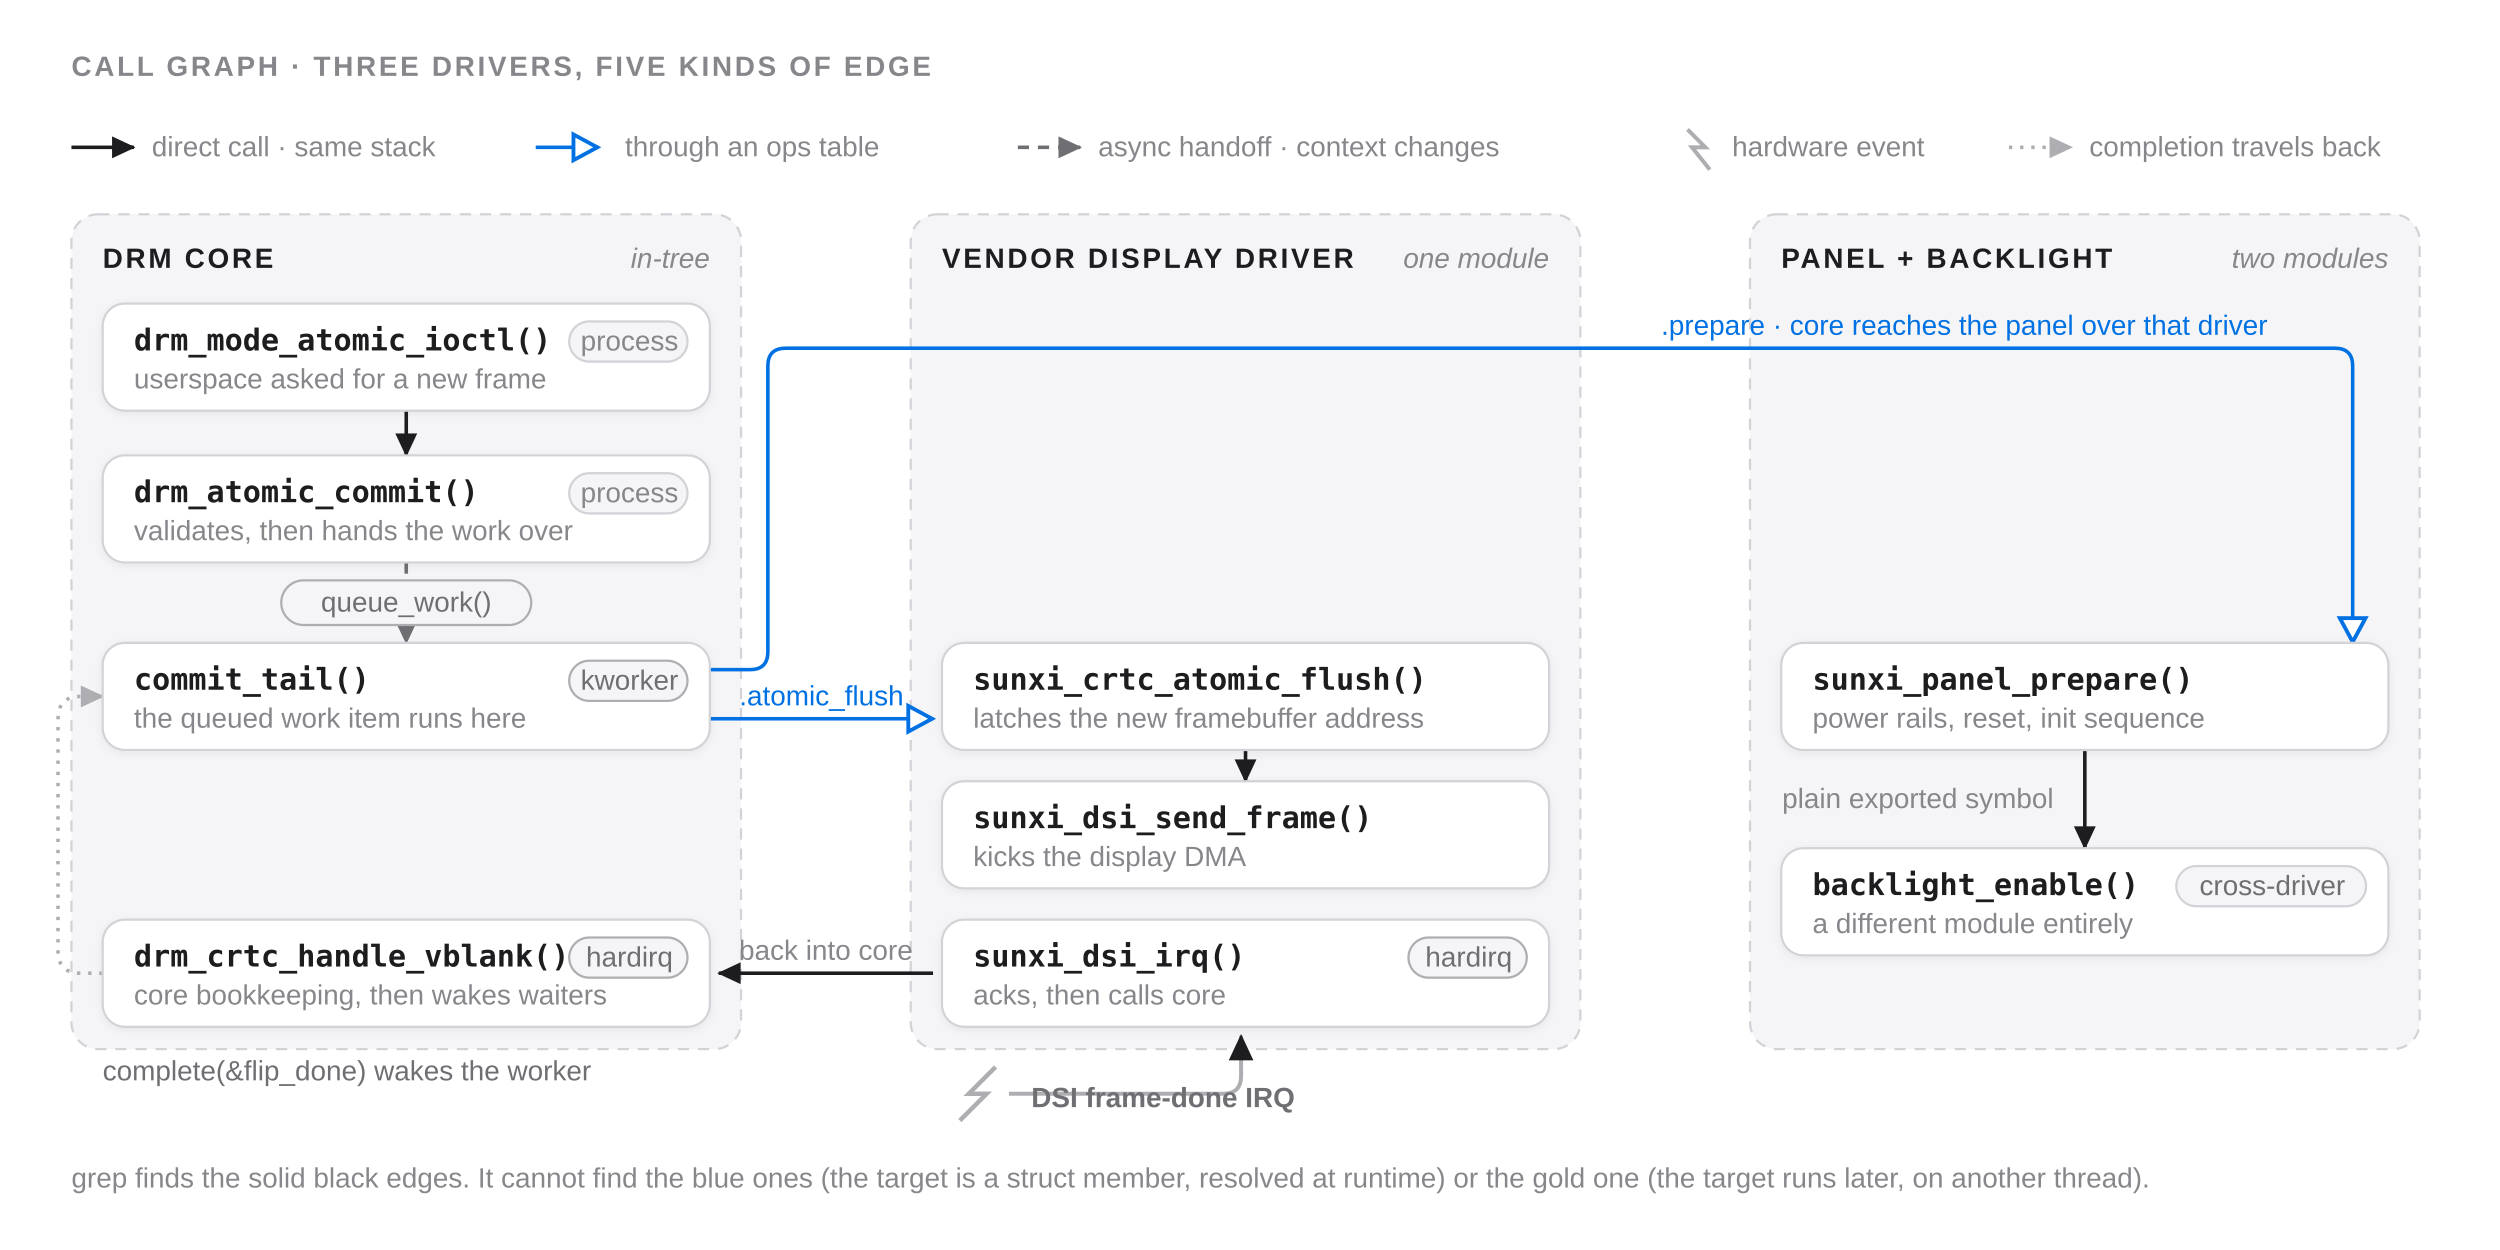
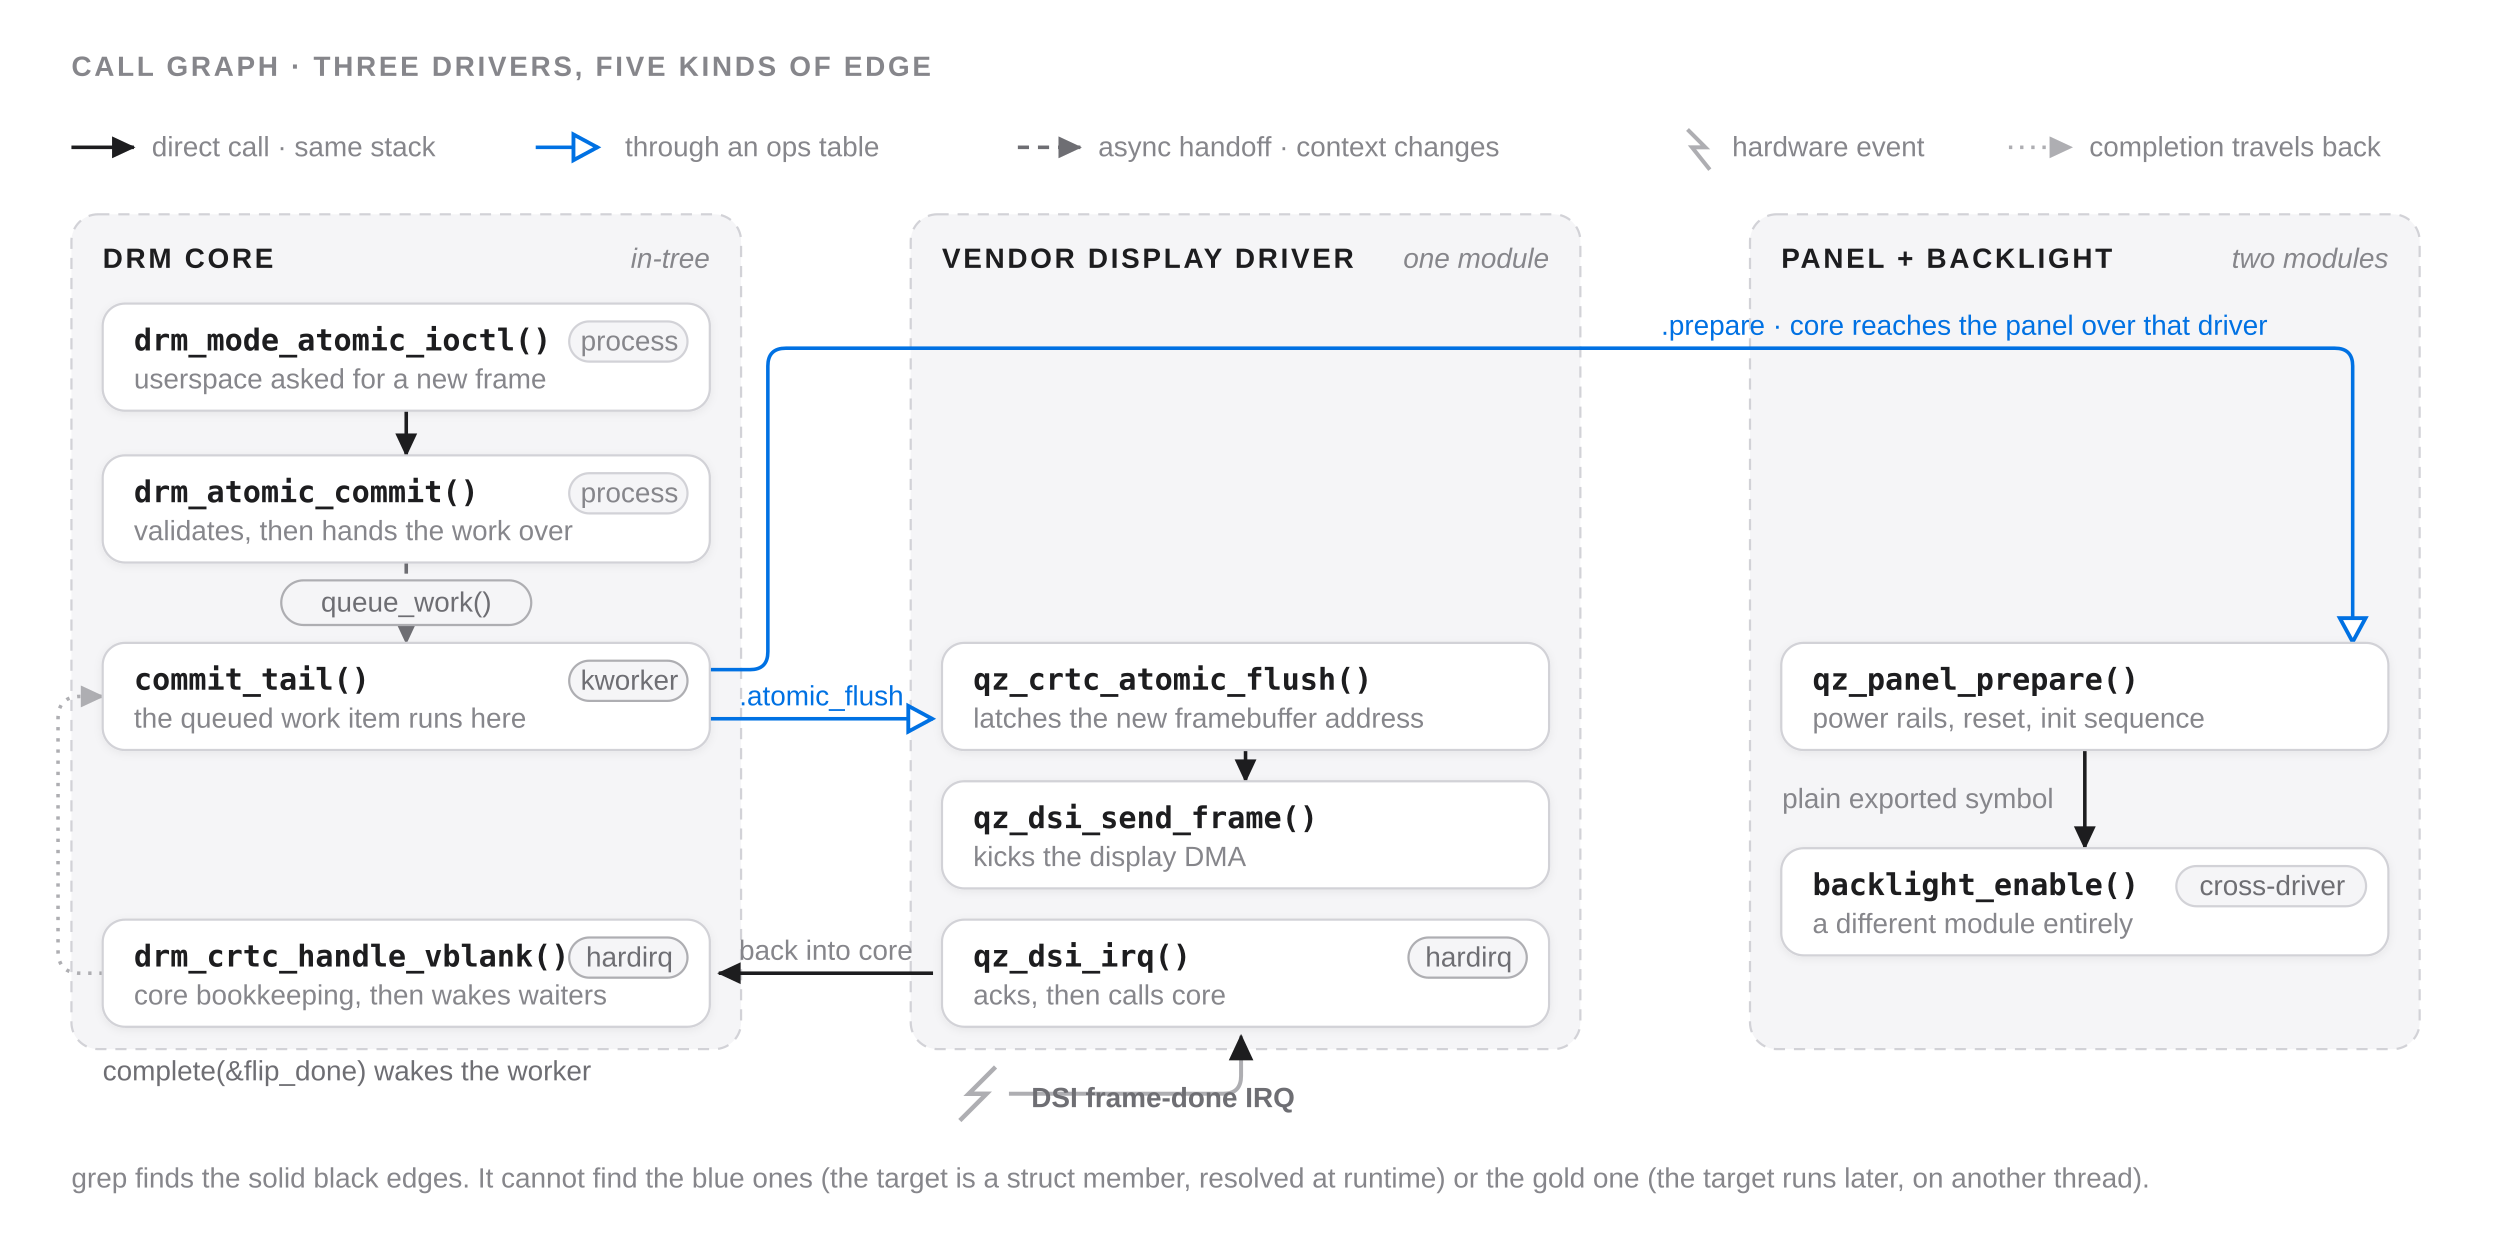
<svg xmlns="http://www.w3.org/2000/svg" viewBox="0 0 1120 560" role="img" aria-label="Call graph across three drivers, drawn so the kind of every edge is visible. Three dashed containers hold the functions: DRM core on the left, the vendor display driver in the middle, the panel and backlight drivers on the right. Five edge kinds carry the meaning. A thin solid arrow is a direct call on the same stack. A solid arrow with a hollow head is an indirect call through an ops table, labelled with the member, invisible to grep at compile time. A gold dashed arrow is an asynchronous handoff that changes execution context, labelled with the primitive that does the handoff. A lightning bolt is a hardware event entering the kernel. A dotted arrow is a completion travelling back. Reading it: an ioctl in process context reaches drm_atomic_commit, which hands the work to a kworker through queue_work; the worker calls the vendor flush through the atomic_flush member and, over the top of that driver, calls the panel's prepare member directly, because DRM core talks to drm_panel without going through the display driver; the panel driver then calls into a third driver, the backlight one. Later a hardware interrupt enters the vendor handler in hardirq context, which calls back into DRM core, and the completion travels up to the worker that was waiting" font-family="-apple-system, BlinkMacSystemFont, 'SF Pro Text', 'PingFang SC', 'Helvetica Neue', Arial, sans-serif">
  <defs>
    <filter id="cgSh" x="-20%" y="-20%" width="140%" height="140%">
      <feDropShadow dx="0" dy="1" stdDeviation="2" flood-color="#1d1d1f" flood-opacity="0.06" />
    </filter>
    <marker id="cgSolid" viewBox="0 0 8 8" refX="7" refY="4" markerWidth="7" markerHeight="7" orient="auto-start-reverse">
      <path d="M0,0.5 L7.5,4 L0,7.5 Z" fill="#1d1d1f" />
    </marker>
    <marker id="cgHollow" viewBox="0 0 10 10" refX="8.5" refY="5" markerWidth="9" markerHeight="9" orient="auto-start-reverse">
      <path d="M0.8,1 L8.2,5 L0.8,9 Z" fill="#ffffff" stroke="#0071e3" stroke-width="1.2" />
    </marker>
    <marker id="cgGold" viewBox="0 0 8 8" refX="7" refY="4" markerWidth="7" markerHeight="7" orient="auto-start-reverse">
      <path d="M0,0.5 L7.5,4 L0,7.5 Z" fill="#6e6e73" />
    </marker>
    <marker id="cgGreen" viewBox="0 0 8 8" refX="7" refY="4" markerWidth="7" markerHeight="7" orient="auto-start-reverse">
      <path d="M0,0.5 L7.5,4 L0,7.5 Z" fill="#aeaeb2" />
    </marker>
  </defs>
  <rect width="1120" height="560" fill="#ffffff" />
  <text x="32" y="34" font-size="12.5" font-weight="600" letter-spacing="1.2" fill="#86868b">CALL GRAPH · THREE DRIVERS, FIVE KINDS OF EDGE</text>
  <g font-size="12.5" fill="#86868b">
    <line x1="32" y1="66" x2="60" y2="66" stroke="#1d1d1f" stroke-width="1.6" marker-end="url(#cgSolid)" />
    <text x="68" y="70">direct call · same stack</text>
    <line x1="240" y1="66" x2="268" y2="66" stroke="#0071e3" stroke-width="1.6" marker-end="url(#cgHollow)" />
    <text x="280" y="70">through an ops table</text>
    <line x1="456" y1="66" x2="484" y2="66" stroke="#6e6e73" stroke-width="1.6" stroke-dasharray="5 4" marker-end="url(#cgGold)" />
    <text x="492" y="70">async handoff · context changes</text>
    <path d="M756,58 L764,66 L758,66 L766,76" fill="none" stroke="#aeaeb2" stroke-width="1.8" />
    <text x="776" y="70">hardware event</text>
    <line x1="900" y1="66" x2="928" y2="66" stroke="#aeaeb2" stroke-width="1.6" stroke-dasharray="1.5 3.5" marker-end="url(#cgGreen)" />
    <text x="936" y="70">completion travels back</text>
  </g>
  <g fill="#f5f5f7" stroke="#d2d2d7" stroke-dasharray="5 4">
    <rect x="32" y="96" width="300" height="374" rx="12" />
    <rect x="408" y="96" width="300" height="374" rx="12" />
    <rect x="784" y="96" width="300" height="374" rx="12" />
  </g>
  <g font-size="12.5" font-weight="600" letter-spacing="1.2" fill="#1d1d1f">
    <text x="46" y="120">DRM CORE</text>
    <text x="422" y="120">VENDOR DISPLAY DRIVER</text>
    <text x="798" y="120">PANEL + BACKLIGHT</text>
  </g>
  <g font-size="12.5" font-style="italic" fill="#86868b">
    <text x="318" y="120" text-anchor="end">in-tree</text>
    <text x="694" y="120" text-anchor="end">one module</text>
    <text x="1070" y="120" text-anchor="end">two modules</text>
  </g>
  <line x1="182" y1="184" x2="182" y2="204" stroke="#1d1d1f" stroke-width="1.6" marker-end="url(#cgSolid)" />
  <line x1="182" y1="252" x2="182" y2="288" stroke="#6e6e73" stroke-width="1.6" stroke-dasharray="5 4" marker-end="url(#cgGold)" />
  <line x1="318" y1="322" x2="418" y2="322" stroke="#0071e3" stroke-width="1.6" marker-end="url(#cgHollow)" />
  <path d="M318,300 H336 Q344,300 344,292 V164 Q344,156 352,156 H1046 Q1054,156 1054,164 V288" fill="none" stroke="#0071e3" stroke-width="1.6" marker-end="url(#cgHollow)" />
  <line x1="558" y1="336" x2="558" y2="350" stroke="#1d1d1f" stroke-width="1.6" marker-end="url(#cgSolid)" />
  <line x1="934" y1="336" x2="934" y2="380" stroke="#1d1d1f" stroke-width="1.6" marker-end="url(#cgSolid)" />
  <path d="M430,502 L442,490 L434,490 L446,478" fill="none" stroke="#aeaeb2" stroke-width="2" />
  <path d="M452,490 H548 Q556,490 556,482 V464" fill="none" stroke="#aeaeb2" stroke-width="1.8" marker-end="url(#cgSolid)" />
  <path d="M418,436 H322" fill="none" stroke="#1d1d1f" stroke-width="1.6" marker-end="url(#cgSolid)" />
  <path d="M46,436 H36 Q26,436 26,426 V322 Q26,312 36,312 H46" fill="none" stroke="#aeaeb2" stroke-width="1.6" stroke-dasharray="1.5 3.5" marker-end="url(#cgGreen)" />
  <g font-size="12.5" text-anchor="middle">
    <rect x="126" y="260" width="112" height="20" rx="10" fill="#f5f5f7" stroke="#aeaeb2" />
    <text x="182" y="274" fill="#6e6e73">queue_work()</text>
    <text x="368" y="316" fill="#0071e3">.atomic_flush</text>
    <text x="880" y="150" fill="#0071e3">.prepare · core reaches the panel over that driver</text>
    <text x="370" y="430" fill="#86868b">back into core</text>
  </g>
  <text x="920" y="362" text-anchor="end" font-size="12.5" fill="#86868b">plain exported symbol</text>
  <text x="46" y="484" font-size="12.5" fill="#6e6e73">complete(&amp;flip_done) wakes the worker</text>
  <text x="462" y="496" font-size="12.5" font-weight="600" fill="#6e6e73">DSI frame-done IRQ</text>
  <rect x="46" y="136" width="272" height="48" rx="10" fill="#ffffff" stroke="#d2d2d7" filter="url(#cgSh)" />
  <text x="60" y="157" font-size="13.5" font-weight="600" fill="#1d1d1f" font-family="'SF Mono', SFMono-Regular, Menlo, monospace">drm_mode_atomic_ioctl()</text>
  <text x="60" y="174" font-size="12.5" fill="#86868b">userspace asked for a new frame</text>
  <rect x="255" y="144" width="53" height="18" rx="9" fill="#f5f5f7" stroke="#d2d2d7" />
  <text x="282" y="157" text-anchor="middle" font-size="12.5" fill="#86868b">process</text>
  <rect x="46" y="204" width="272" height="48" rx="10" fill="#ffffff" stroke="#d2d2d7" filter="url(#cgSh)" />
  <text x="60" y="225" font-size="13.5" font-weight="600" fill="#1d1d1f" font-family="'SF Mono', SFMono-Regular, Menlo, monospace">drm_atomic_commit()</text>
  <text x="60" y="242" font-size="12.5" fill="#86868b">validates, then hands the work over</text>
  <rect x="255" y="212" width="53" height="18" rx="9" fill="#f5f5f7" stroke="#d2d2d7" />
  <text x="282" y="225" text-anchor="middle" font-size="12.5" fill="#86868b">process</text>
  <rect x="46" y="288" width="272" height="48" rx="10" fill="#ffffff" stroke="#d2d2d7" filter="url(#cgSh)" />
  <text x="60" y="309" font-size="13.5" font-weight="600" fill="#1d1d1f" font-family="'SF Mono', SFMono-Regular, Menlo, monospace">commit_tail()</text>
  <text x="60" y="326" font-size="12.5" fill="#86868b">the queued work item runs here</text>
  <rect x="255" y="296" width="53" height="18" rx="9" fill="#f5f5f7" stroke="#aeaeb2" />
  <text x="282" y="309" text-anchor="middle" font-size="12.5" fill="#6e6e73">kworker</text>
  <rect x="46" y="412" width="272" height="48" rx="10" fill="#ffffff" stroke="#d2d2d7" filter="url(#cgSh)" />
  <text x="60" y="433" font-size="13.5" font-weight="600" fill="#1d1d1f" font-family="'SF Mono', SFMono-Regular, Menlo, monospace">drm_crtc_handle_vblank()</text>
  <text x="60" y="450" font-size="12.5" fill="#86868b">core bookkeeping, then wakes waiters</text>
  <rect x="255" y="420" width="53" height="18" rx="9" fill="#f5f5f7" stroke="#aeaeb2" />
  <text x="282" y="433" text-anchor="middle" font-size="12.5" fill="#6e6e73">hardirq</text>
  <rect x="422" y="288" width="272" height="48" rx="10" fill="#ffffff" stroke="#d2d2d7" filter="url(#cgSh)" />
-   <text x="436" y="309" font-size="13.5" font-weight="600" fill="#1d1d1f" font-family="'SF Mono', SFMono-Regular, Menlo, monospace">sunxi_crtc_atomic_flush()</text>
+   <text x="436" y="309" font-size="13.5" font-weight="600" fill="#1d1d1f" font-family="'SF Mono', SFMono-Regular, Menlo, monospace">qz_crtc_atomic_flush()</text>
  <text x="436" y="326" font-size="12.5" fill="#86868b">latches the new framebuffer address</text>
  <rect x="422" y="350" width="272" height="48" rx="10" fill="#ffffff" stroke="#d2d2d7" filter="url(#cgSh)" />
-   <text x="436" y="371" font-size="13.5" font-weight="600" fill="#1d1d1f" font-family="'SF Mono', SFMono-Regular, Menlo, monospace">sunxi_dsi_send_frame()</text>
+   <text x="436" y="371" font-size="13.5" font-weight="600" fill="#1d1d1f" font-family="'SF Mono', SFMono-Regular, Menlo, monospace">qz_dsi_send_frame()</text>
  <text x="436" y="388" font-size="12.5" fill="#86868b">kicks the display DMA</text>
  <rect x="422" y="412" width="272" height="48" rx="10" fill="#ffffff" stroke="#d2d2d7" filter="url(#cgSh)" />
-   <text x="436" y="433" font-size="13.5" font-weight="600" fill="#1d1d1f" font-family="'SF Mono', SFMono-Regular, Menlo, monospace">sunxi_dsi_irq()</text>
+   <text x="436" y="433" font-size="13.5" font-weight="600" fill="#1d1d1f" font-family="'SF Mono', SFMono-Regular, Menlo, monospace">qz_dsi_irq()</text>
  <text x="436" y="450" font-size="12.5" fill="#86868b">acks, then calls core</text>
  <rect x="631" y="420" width="53" height="18" rx="9" fill="#f5f5f7" stroke="#aeaeb2" />
  <text x="658" y="433" text-anchor="middle" font-size="12.5" fill="#6e6e73">hardirq</text>
  <rect x="798" y="288" width="272" height="48" rx="10" fill="#ffffff" stroke="#d2d2d7" filter="url(#cgSh)" />
-   <text x="812" y="309" font-size="13.5" font-weight="600" fill="#1d1d1f" font-family="'SF Mono', SFMono-Regular, Menlo, monospace">sunxi_panel_prepare()</text>
+   <text x="812" y="309" font-size="13.5" font-weight="600" fill="#1d1d1f" font-family="'SF Mono', SFMono-Regular, Menlo, monospace">qz_panel_prepare()</text>
  <text x="812" y="326" font-size="12.5" fill="#86868b">power rails, reset, init sequence</text>
  <rect x="798" y="380" width="272" height="48" rx="10" fill="#ffffff" stroke="#d2d2d7" filter="url(#cgSh)" />
  <text x="812" y="401" font-size="13.5" font-weight="600" fill="#1d1d1f" font-family="'SF Mono', SFMono-Regular, Menlo, monospace">backlight_enable()</text>
  <text x="812" y="418" font-size="12.5" fill="#86868b">a different module entirely</text>
  <rect x="975" y="388" width="85" height="18" rx="9" fill="#f5f5f7" stroke="#d2d2d7" />
  <text x="1018" y="401" text-anchor="middle" font-size="12.5" fill="#6e6e73">cross-driver</text>
  <text x="32" y="532" font-size="12.5" fill="#86868b">grep finds the solid black edges. It cannot find the blue ones (the target is a struct member, resolved at runtime) or the gold one (the target runs later, on another thread).</text>
</svg>
